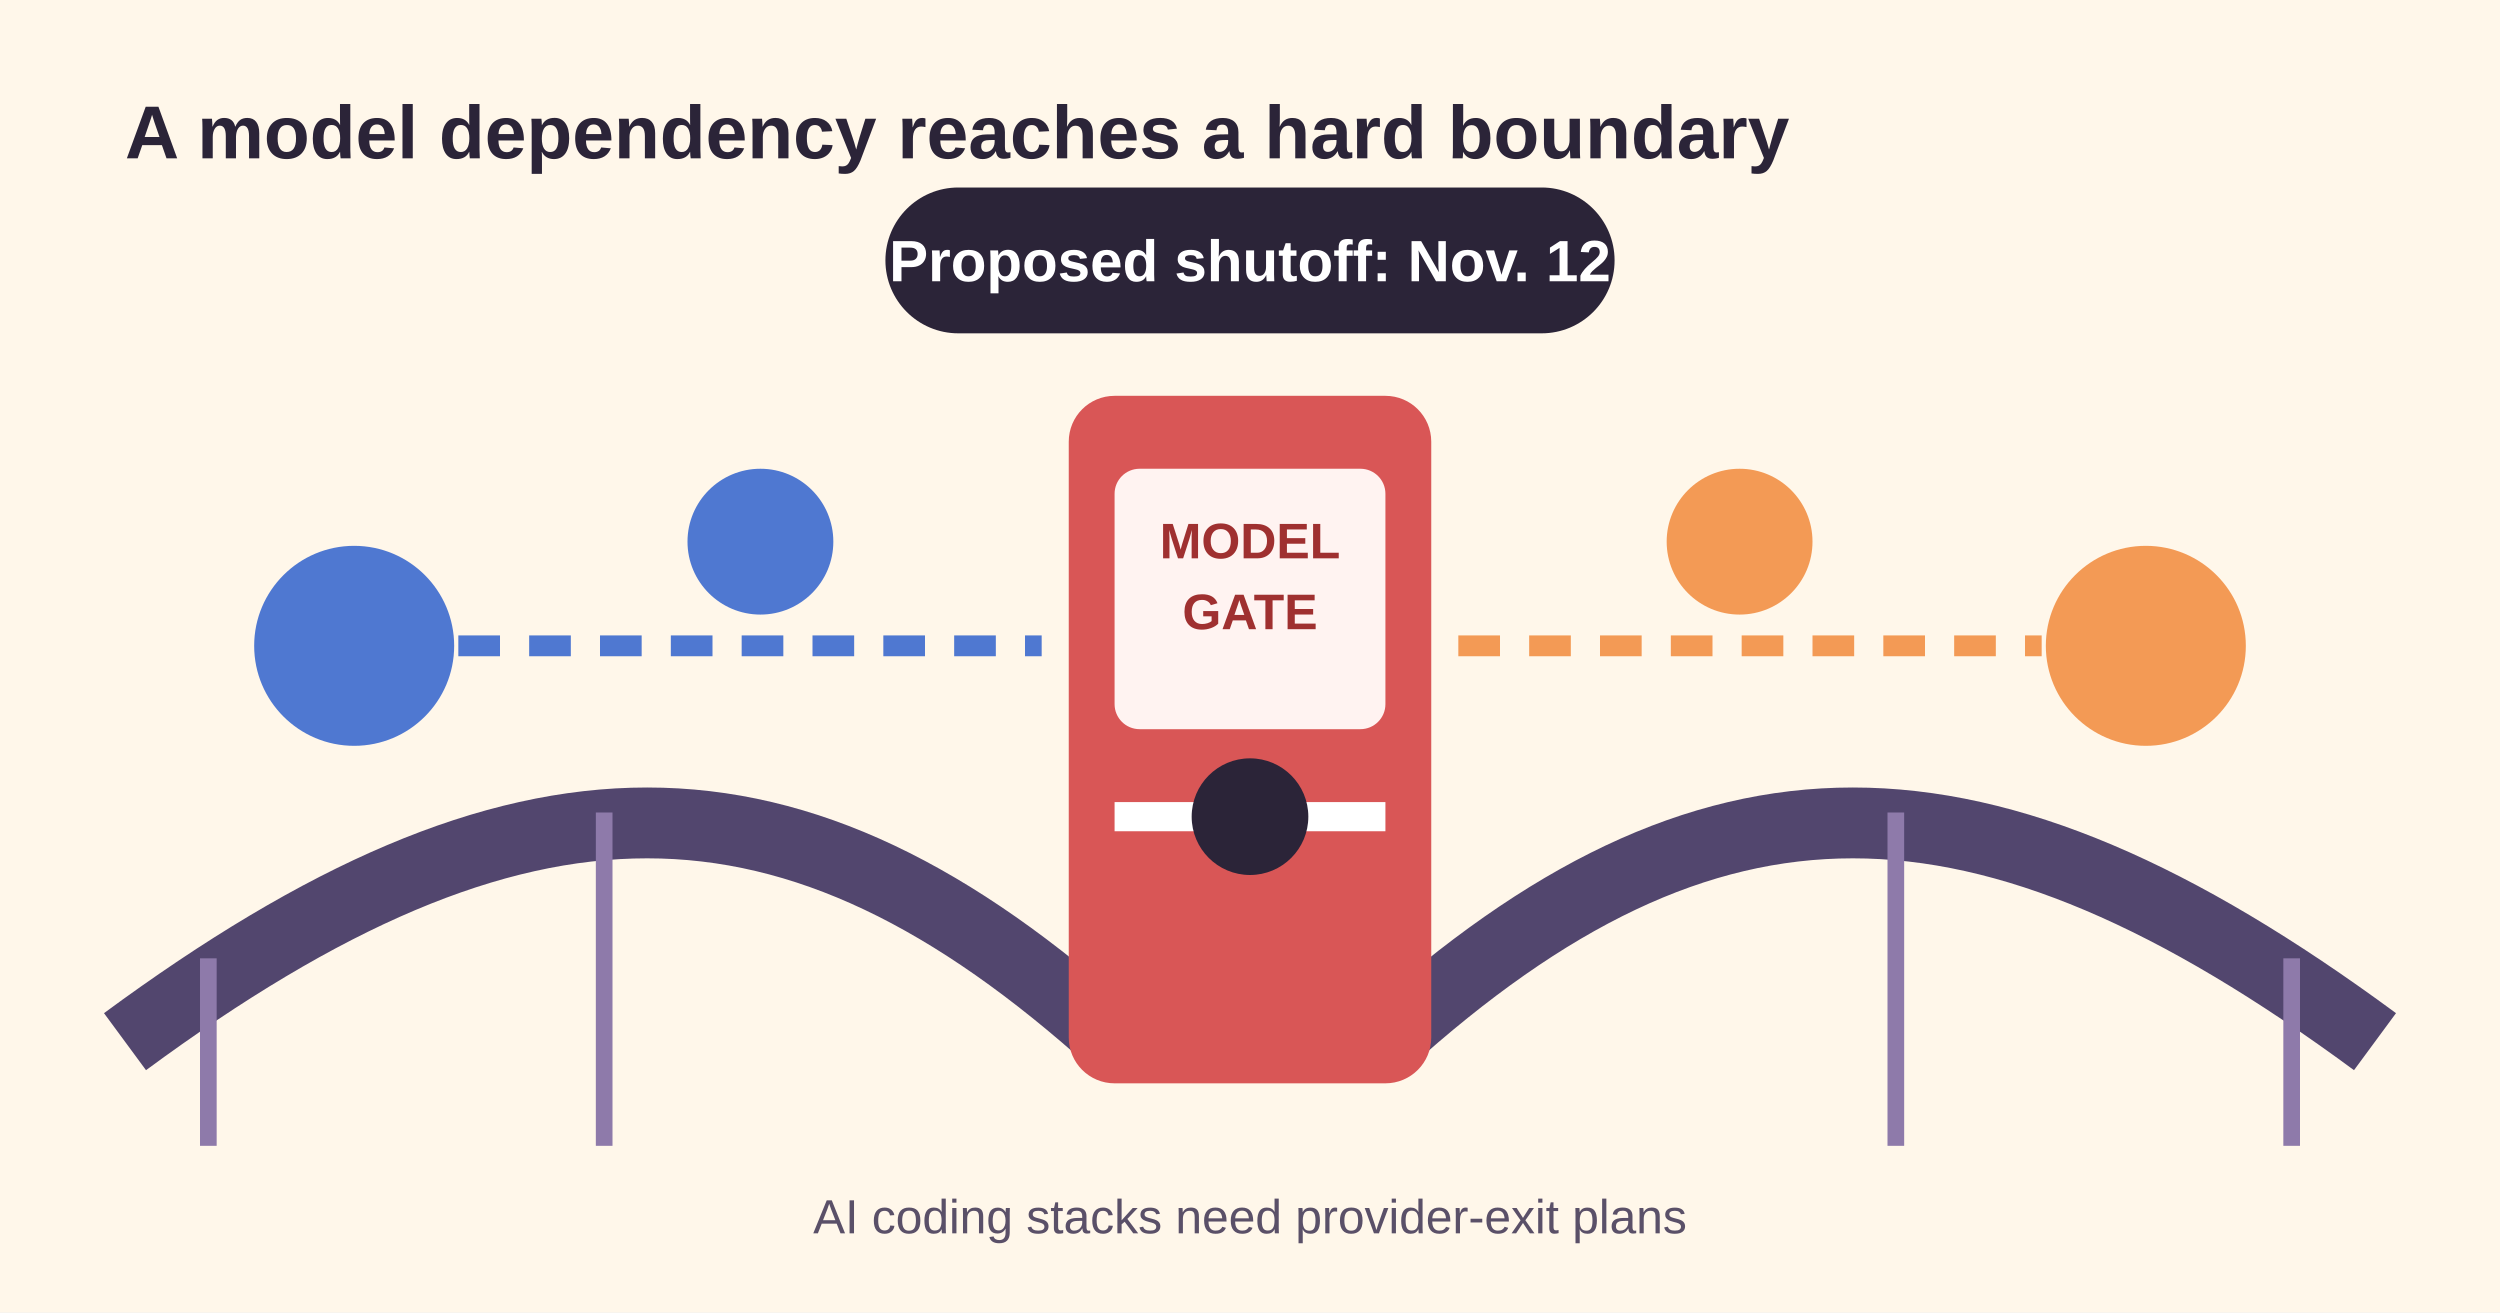
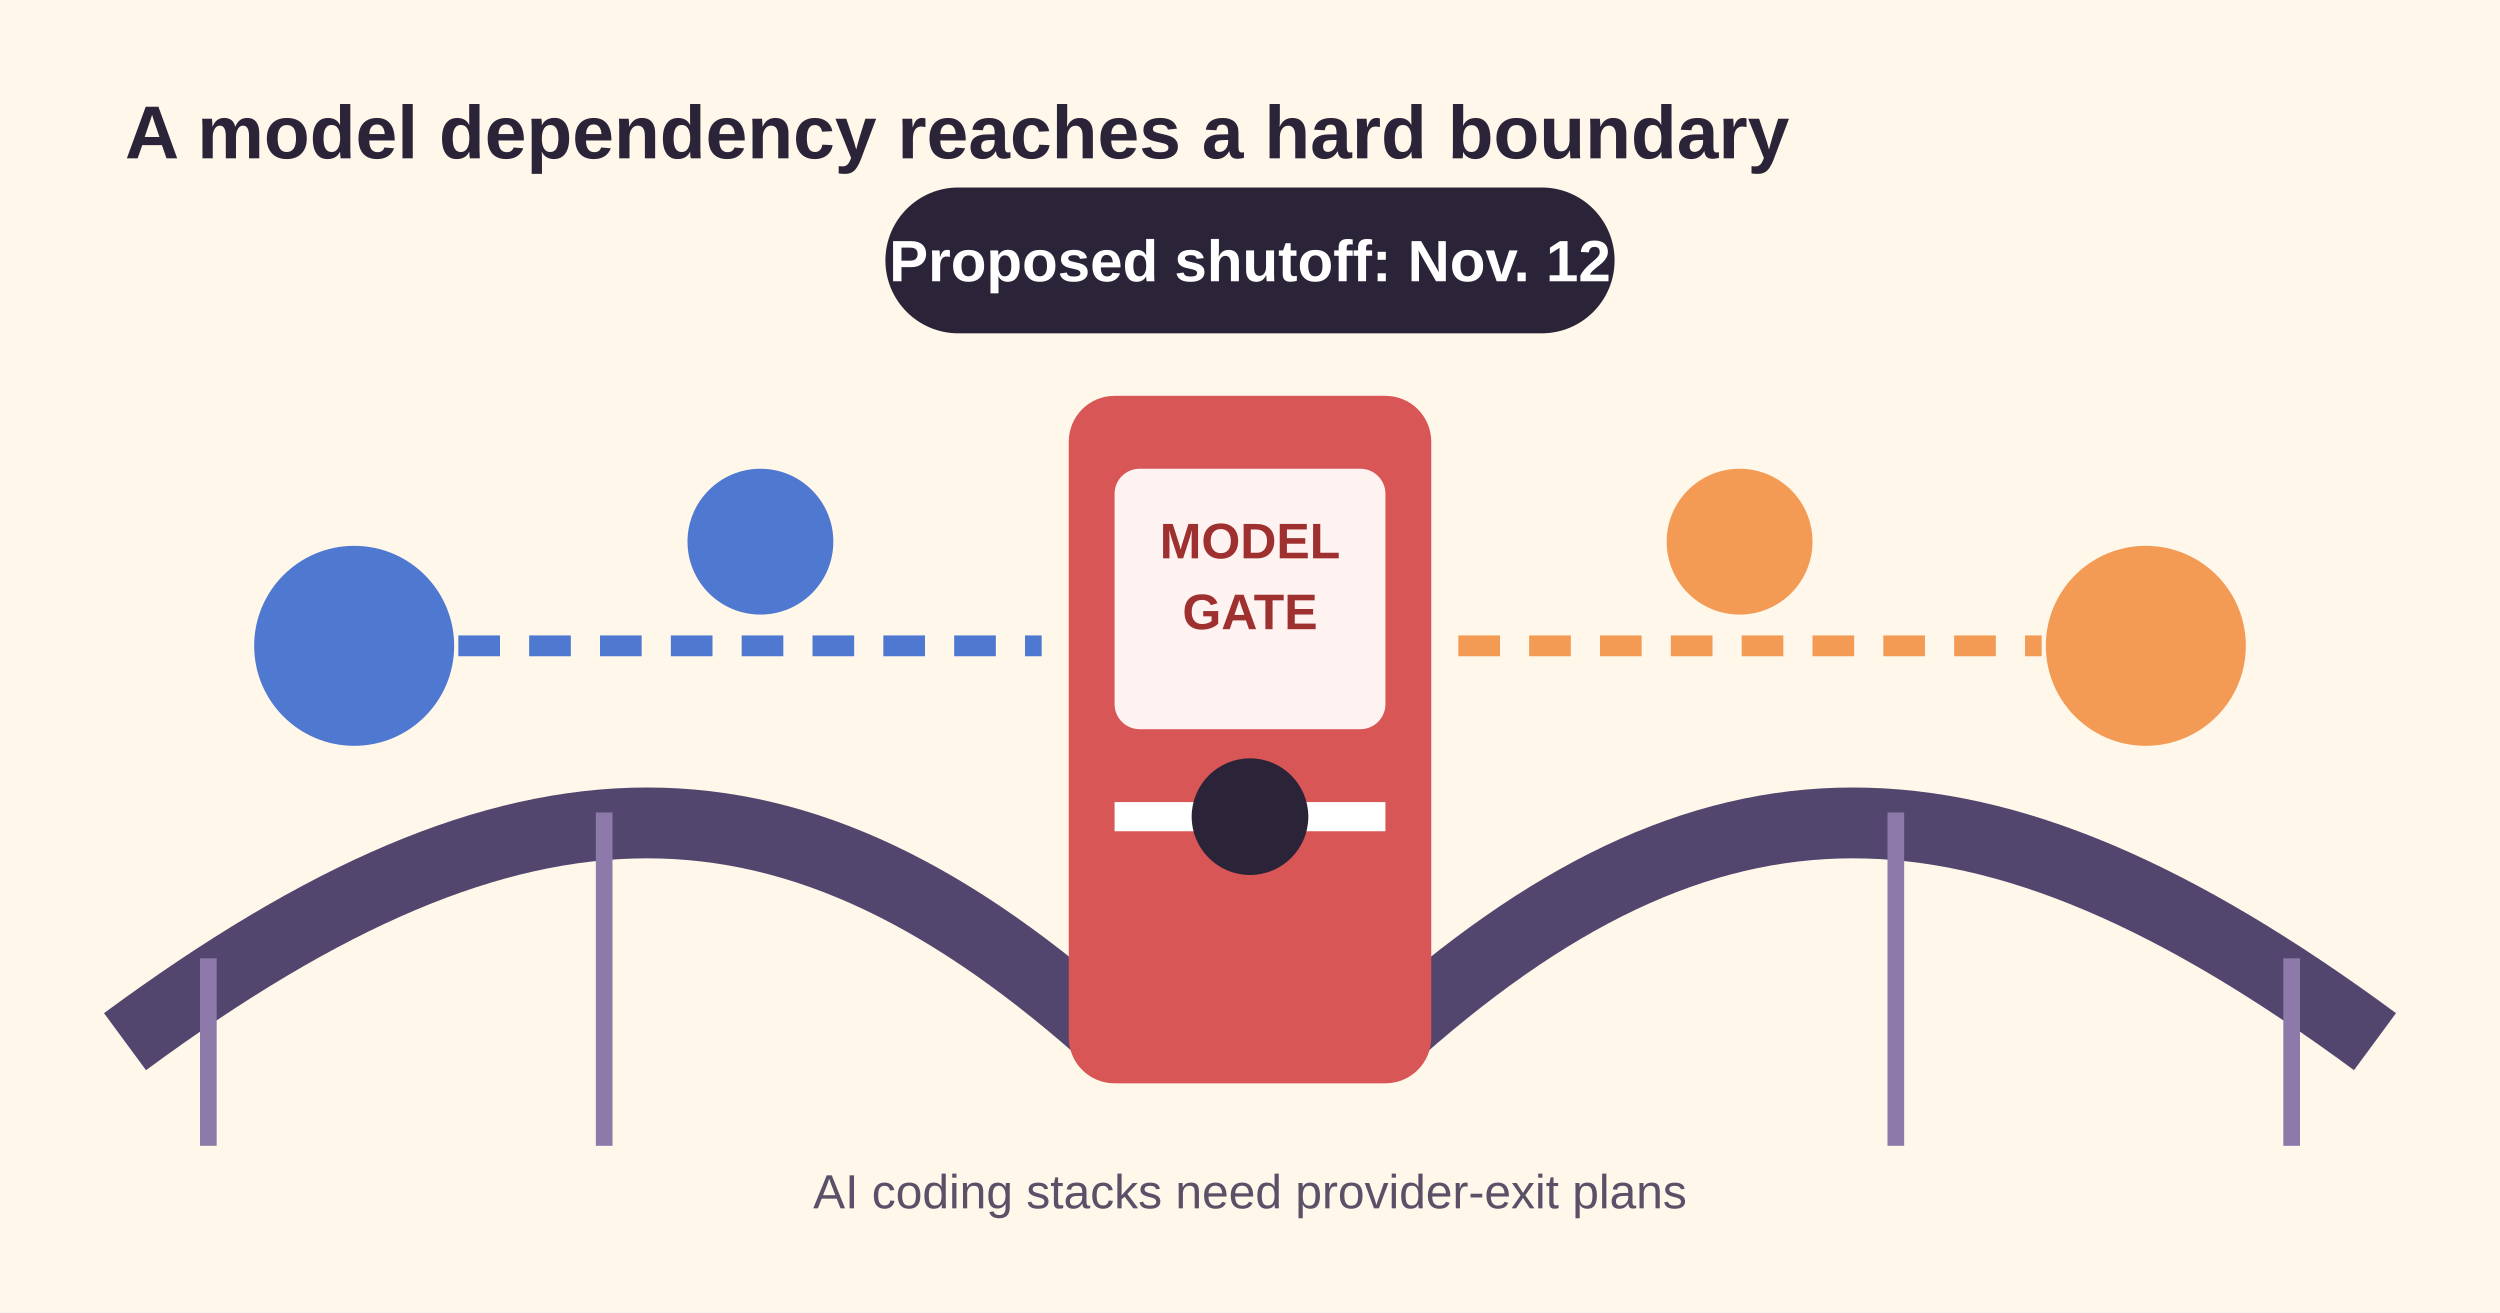
<svg xmlns="http://www.w3.org/2000/svg" width="1200" height="630" viewBox="0 0 1200 630">
  <rect width="1200" height="630" fill="#fff7ea" />
  <text x="60" y="76" fill="#2b2438" font-family="Arial" font-size="36" font-weight="700">A model dependency reaches a hard boundary</text>
  <path d="M60 500 C250 360 380 360 535 500" fill="none" stroke="#52466e" stroke-width="34" />
  <path d="M665 500 C820 360 950 360 1140 500" fill="none" stroke="#52466e" stroke-width="34" />
  <g stroke="#8e7aaa" stroke-width="8">
    <line x1="100" y1="460" x2="100" y2="550" />
    <line x1="290" y1="390" x2="290" y2="550" />
    <line x1="910" y1="390" x2="910" y2="550" />
    <line x1="1100" y1="460" x2="1100" y2="550" />
  </g>
  <rect x="513" y="190" width="174" height="330" rx="22" fill="#d95656" />
  <rect x="535" y="225" width="130" height="125" rx="12" fill="#fff3f1" />
  <text x="600" y="268" text-anchor="middle" fill="#9f3030" font-family="Arial" font-size="24" font-weight="700">MODEL</text>
  <text x="600" y="302" text-anchor="middle" fill="#9f3030" font-family="Arial" font-size="24" font-weight="700">GATE</text>
  <line x1="535" y1="392" x2="665" y2="392" stroke="#fff" stroke-width="14" />
  <circle cx="600" cy="392" r="28" fill="#2b2438" />
  <g fill="#4f78d1">
    <circle cx="170" cy="310" r="48" />
    <circle cx="365" cy="260" r="35" />
  </g>
  <g fill="#f39a55">
    <circle cx="835" cy="260" r="35" />
    <circle cx="1030" cy="310" r="48" />
  </g>
  <path d="M220 310 H500" stroke="#4f78d1" stroke-width="10" stroke-dasharray="20 14" />
  <path d="M700 310 H980" stroke="#f39a55" stroke-width="10" stroke-dasharray="20 14" />
  <rect x="425" y="90" width="350" height="70" rx="35" fill="#2b2438" />
  <text x="600" y="135" text-anchor="middle" fill="#fff" font-family="Arial" font-size="28" font-weight="700">Proposed shutoff: Nov. 12</text>
-   <text x="600" y="592" text-anchor="middle" fill="#5a5068" font-family="Arial" font-size="23">AI coding stacks need provider-exit plans</text>
+   <text x="600" y="580" text-anchor="middle" fill="#5a5068" font-family="Arial" font-size="23">AI coding stacks need provider-exit plans</text>
</svg>
